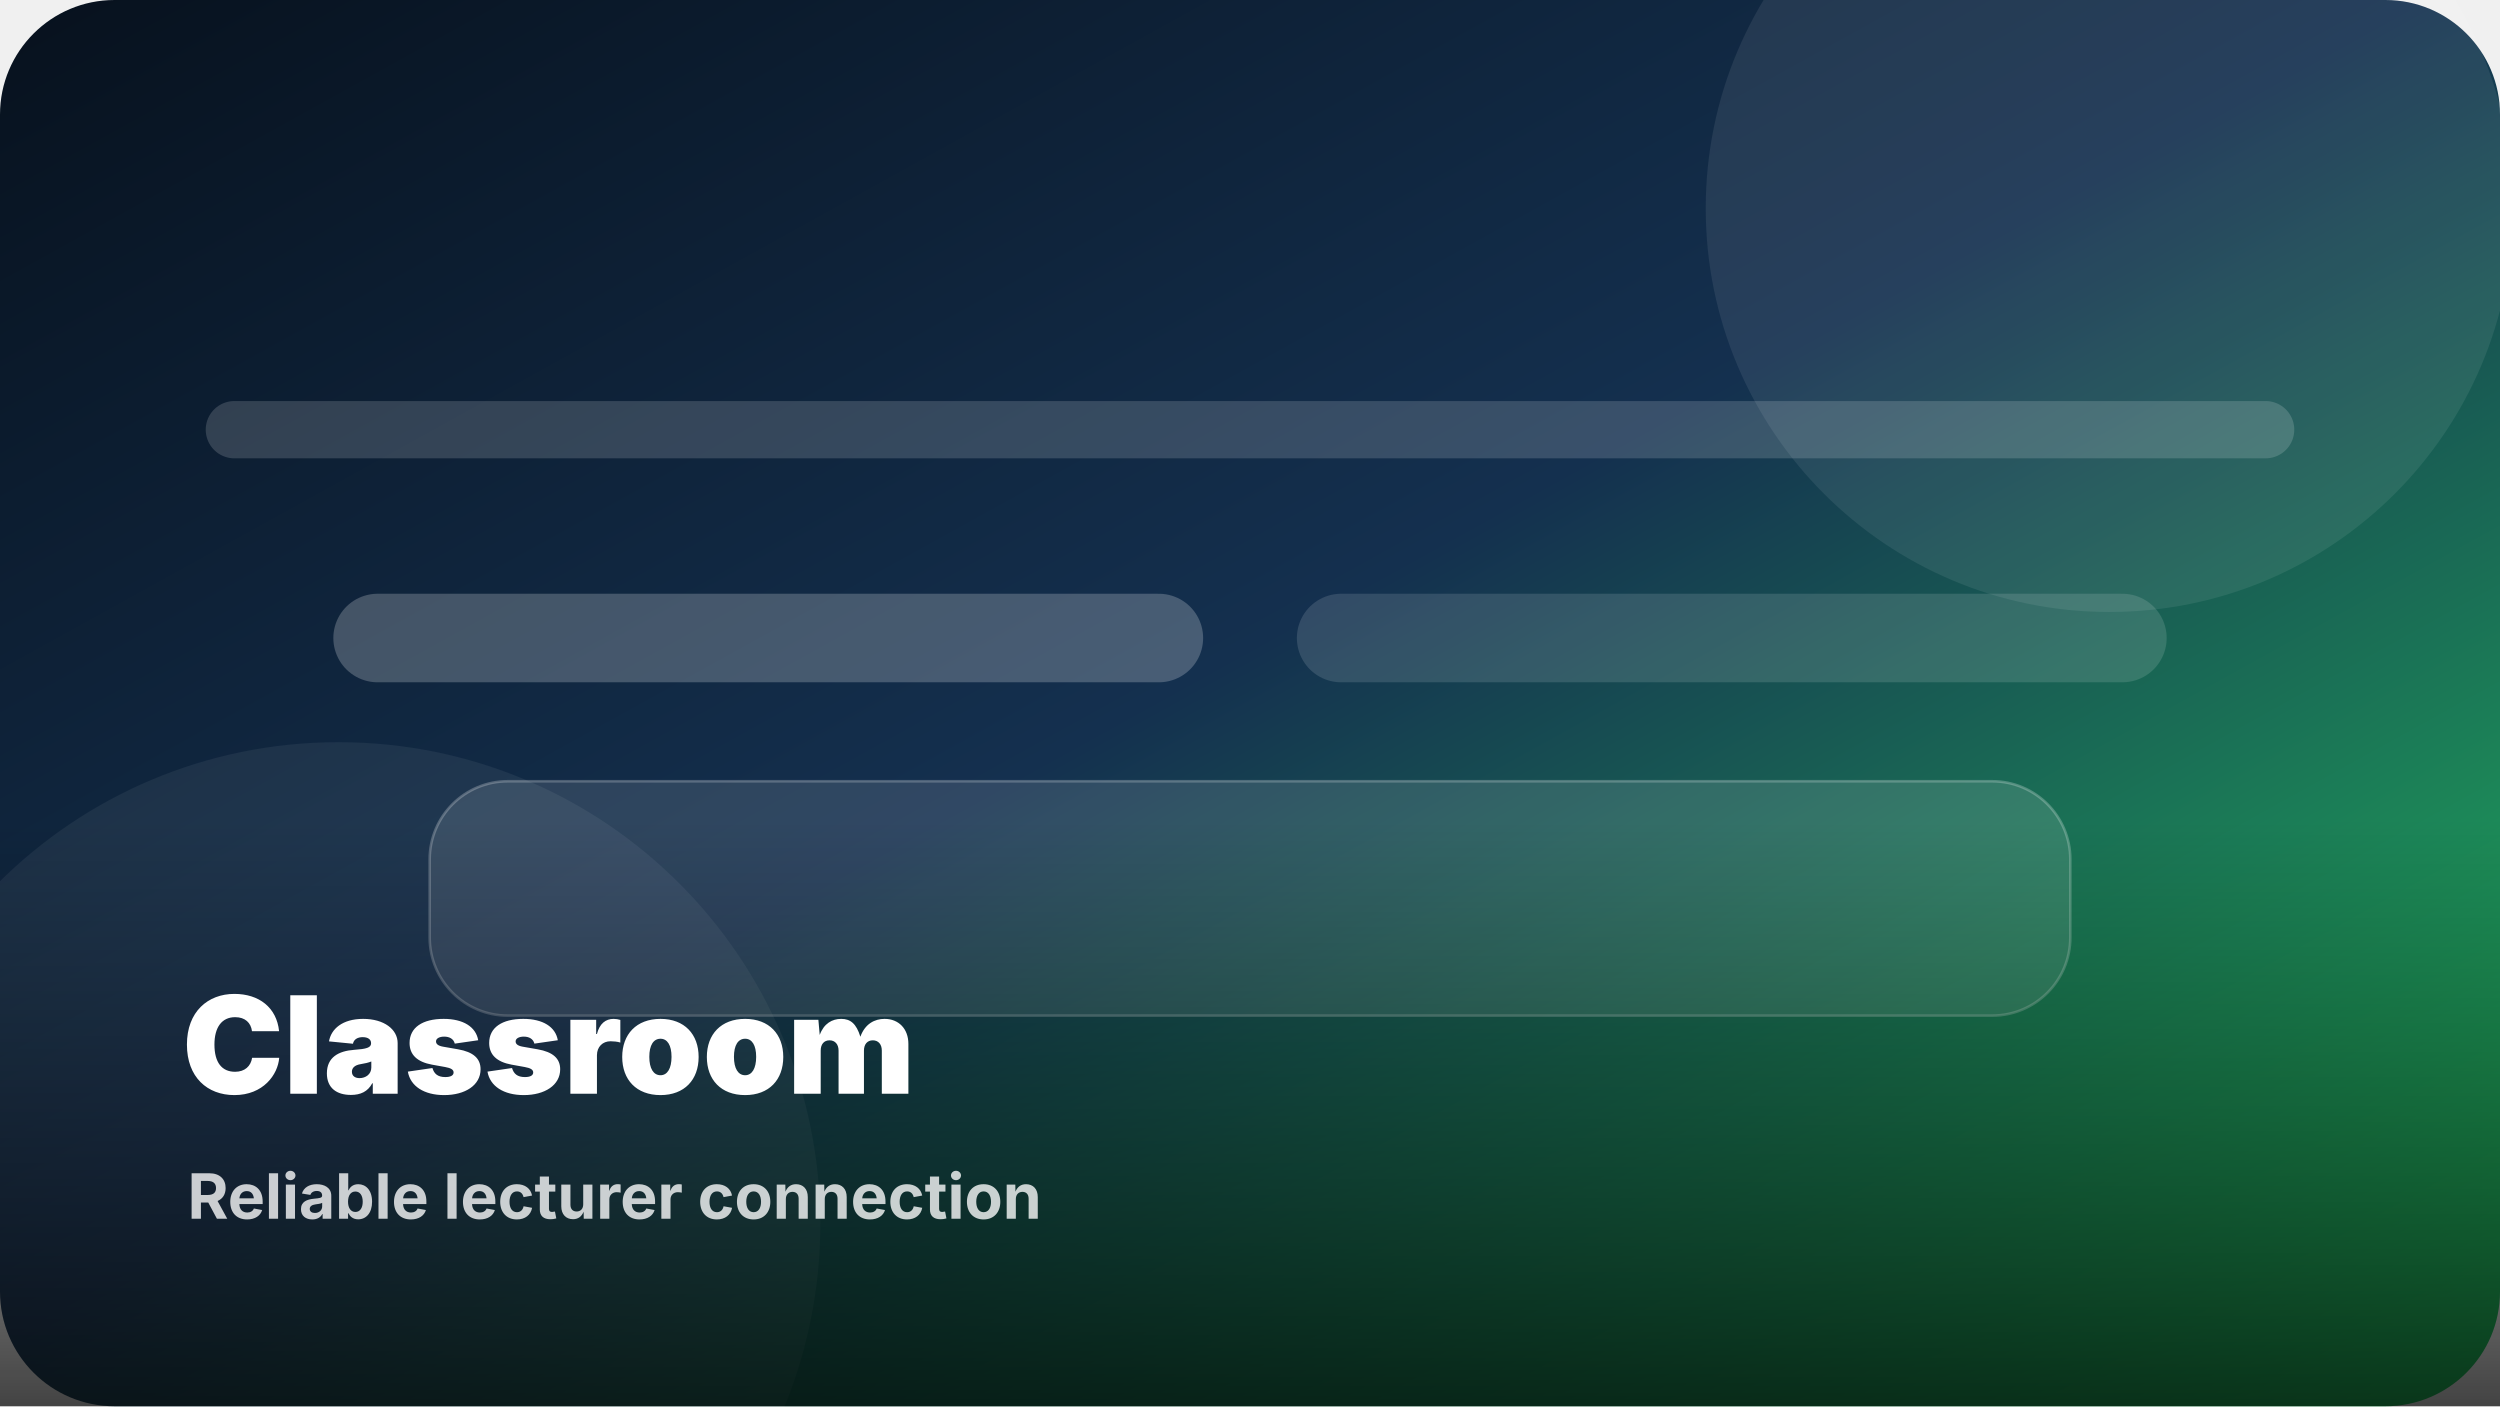
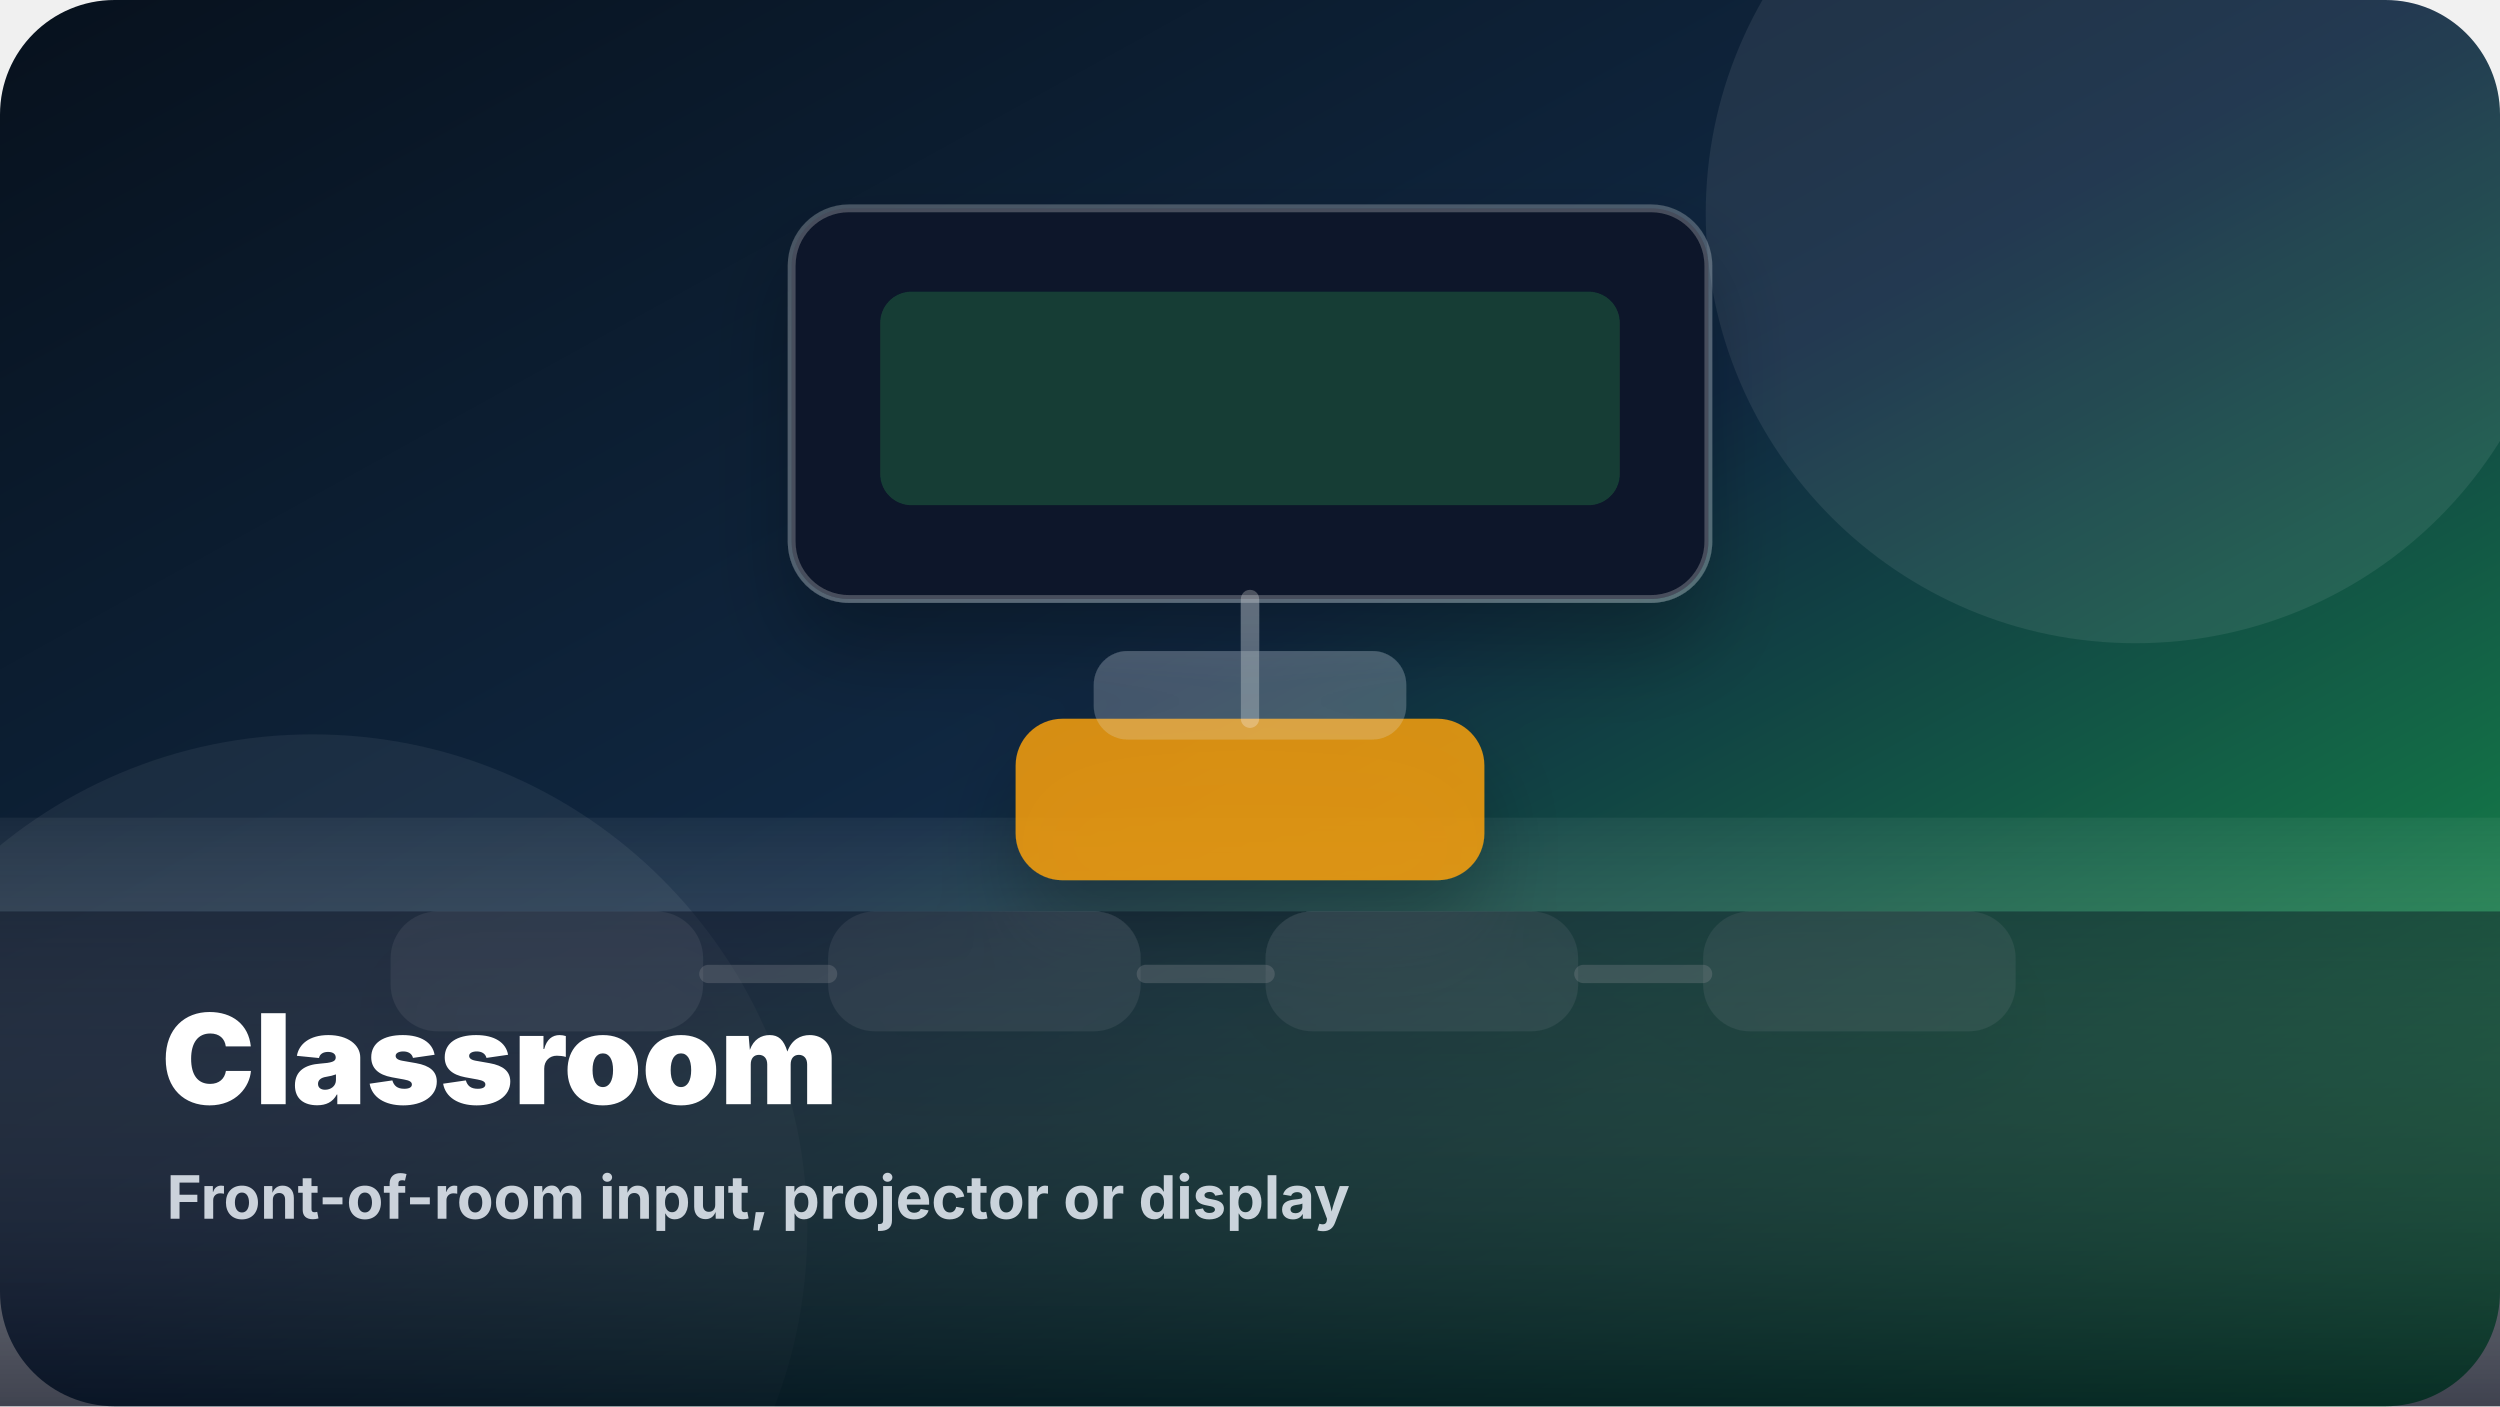
- <svg xmlns="http://www.w3.org/2000/svg" width="960" height="540" viewBox="0 0 960 540">
+ <svg xmlns="http://www.w3.org/2000/svg" width="960" height="540" viewBox="0 0 960 540" role="img" aria-label="Classroom">
  <defs>
    <linearGradient id="bg" x1="0" y1="0" x2="1" y2="1">
      <stop offset="0%" stop-color="#07111d" />
-       <stop offset="48%" stop-color="#14304f" />
-       <stop offset="100%" stop-color="#22c55e" />
+       <stop offset="48%" stop-color="#102842" />
+       <stop offset="100%" stop-color="#16a34a" />
    </linearGradient>
-     <linearGradient id="fade" x1="0" y1="0" x2="0" y2="1">
-       <stop offset="0%" stop-color="rgba(0,0,0,0)" />
-       <stop offset="100%" stop-color="rgba(0,0,0,0.72)" />
+     <linearGradient id="floor" x1="0" y1="0" x2="0" y2="1">
+       <stop offset="0%" stop-color="#ffffff" stop-opacity="0.05" />
+       <stop offset="100%" stop-color="#020617" stop-opacity="0.56" />
    </linearGradient>
+     <filter id="softShadow" x="-20%" y="-20%" width="140%" height="140%">
+       <feDropShadow dx="0" dy="18" stdDeviation="16" flood-color="#000000" flood-opacity="0.28" />
+     </filter>
  </defs>
  <rect width="960" height="540" rx="44" fill="url(#bg)" />
-   <circle cx="810" cy="80" r="155" fill="rgba(255,255,255,0.08)" />
-   <circle cx="130" cy="470" r="185" fill="rgba(255,255,255,0.06)" />
-   <path d="M90 165h780" stroke="rgba(255,255,255,0.16)" stroke-width="22" stroke-linecap="round" />
-   <path d="M145 245h300" stroke="rgba(255,255,255,0.22)" stroke-width="34" stroke-linecap="round" />
-   <path d="M515 245h300" stroke="rgba(255,255,255,0.13)" stroke-width="34" stroke-linecap="round" />
-   <rect x="165" y="300" width="630" height="90" rx="30" fill="rgba(255,255,255,0.12)" stroke="rgba(255,255,255,0.24)" />
-   <rect y="315" width="960" height="225" fill="url(#fade)" />
-   <text x="70" y="420" font-family="Inter, Arial, sans-serif" font-size="52" font-weight="850" fill="#ffffff">Classroom</text>
-   <text x="72" y="468" font-family="Inter, Arial, sans-serif" font-size="24" font-weight="700" fill="rgba(255,255,255,0.78)">Reliable lecturer connection</text>
+   <circle cx="820" cy="82" r="165" fill="#ffffff" opacity="0.08" />
+   <circle cx="120" cy="472" r="190" fill="#ffffff" opacity="0.06" />
+   <rect x="0" y="314" width="960" height="226" fill="url(#floor)" />
+   <g filter="url(#softShadow)">
+     <rect x="304" y="80" width="352" height="150" rx="22" fill="#0f172a" stroke="#f8fafc" stroke-opacity="0.24" stroke-width="3" />
+     <rect x="338" y="112" width="284" height="82" rx="12" fill="#22c55e" opacity="0.22" />
+     <rect x="390" y="276" width="180" height="62" rx="18" fill="#f59e0b" opacity="0.86" />
+     <rect x="420" y="250" width="120" height="34" rx="13" fill="#e2e8f0" opacity="0.22" />
+     <rect x="150" y="350" width="120" height="46" rx="18" fill="#f8fafc" opacity="0.13" />
+     <rect x="318" y="350" width="120" height="46" rx="18" fill="#f8fafc" opacity="0.13" />
+     <rect x="486" y="350" width="120" height="46" rx="18" fill="#f8fafc" opacity="0.13" />
+     <rect x="654" y="350" width="120" height="46" rx="18" fill="#f8fafc" opacity="0.13" />
+     <path d="M480 276v-46M272 374h46M440 374h46M608 374h46" stroke="#ffffff" stroke-opacity="0.26" stroke-width="7" stroke-linecap="round" />
+   </g>
+   <rect x="0" y="350" width="960" height="190" fill="#020617" opacity="0.42" />
+   <text x="62" y="424" font-family="Inter, Arial, sans-serif" font-size="48" font-weight="850" fill="#ffffff">Classroom</text>
+   <text x="64" y="468" font-family="Inter, Arial, sans-serif" font-size="23" font-weight="700" fill="#e2e8f0" opacity="0.88">Front-of-room input, projector or display</text>
</svg>
